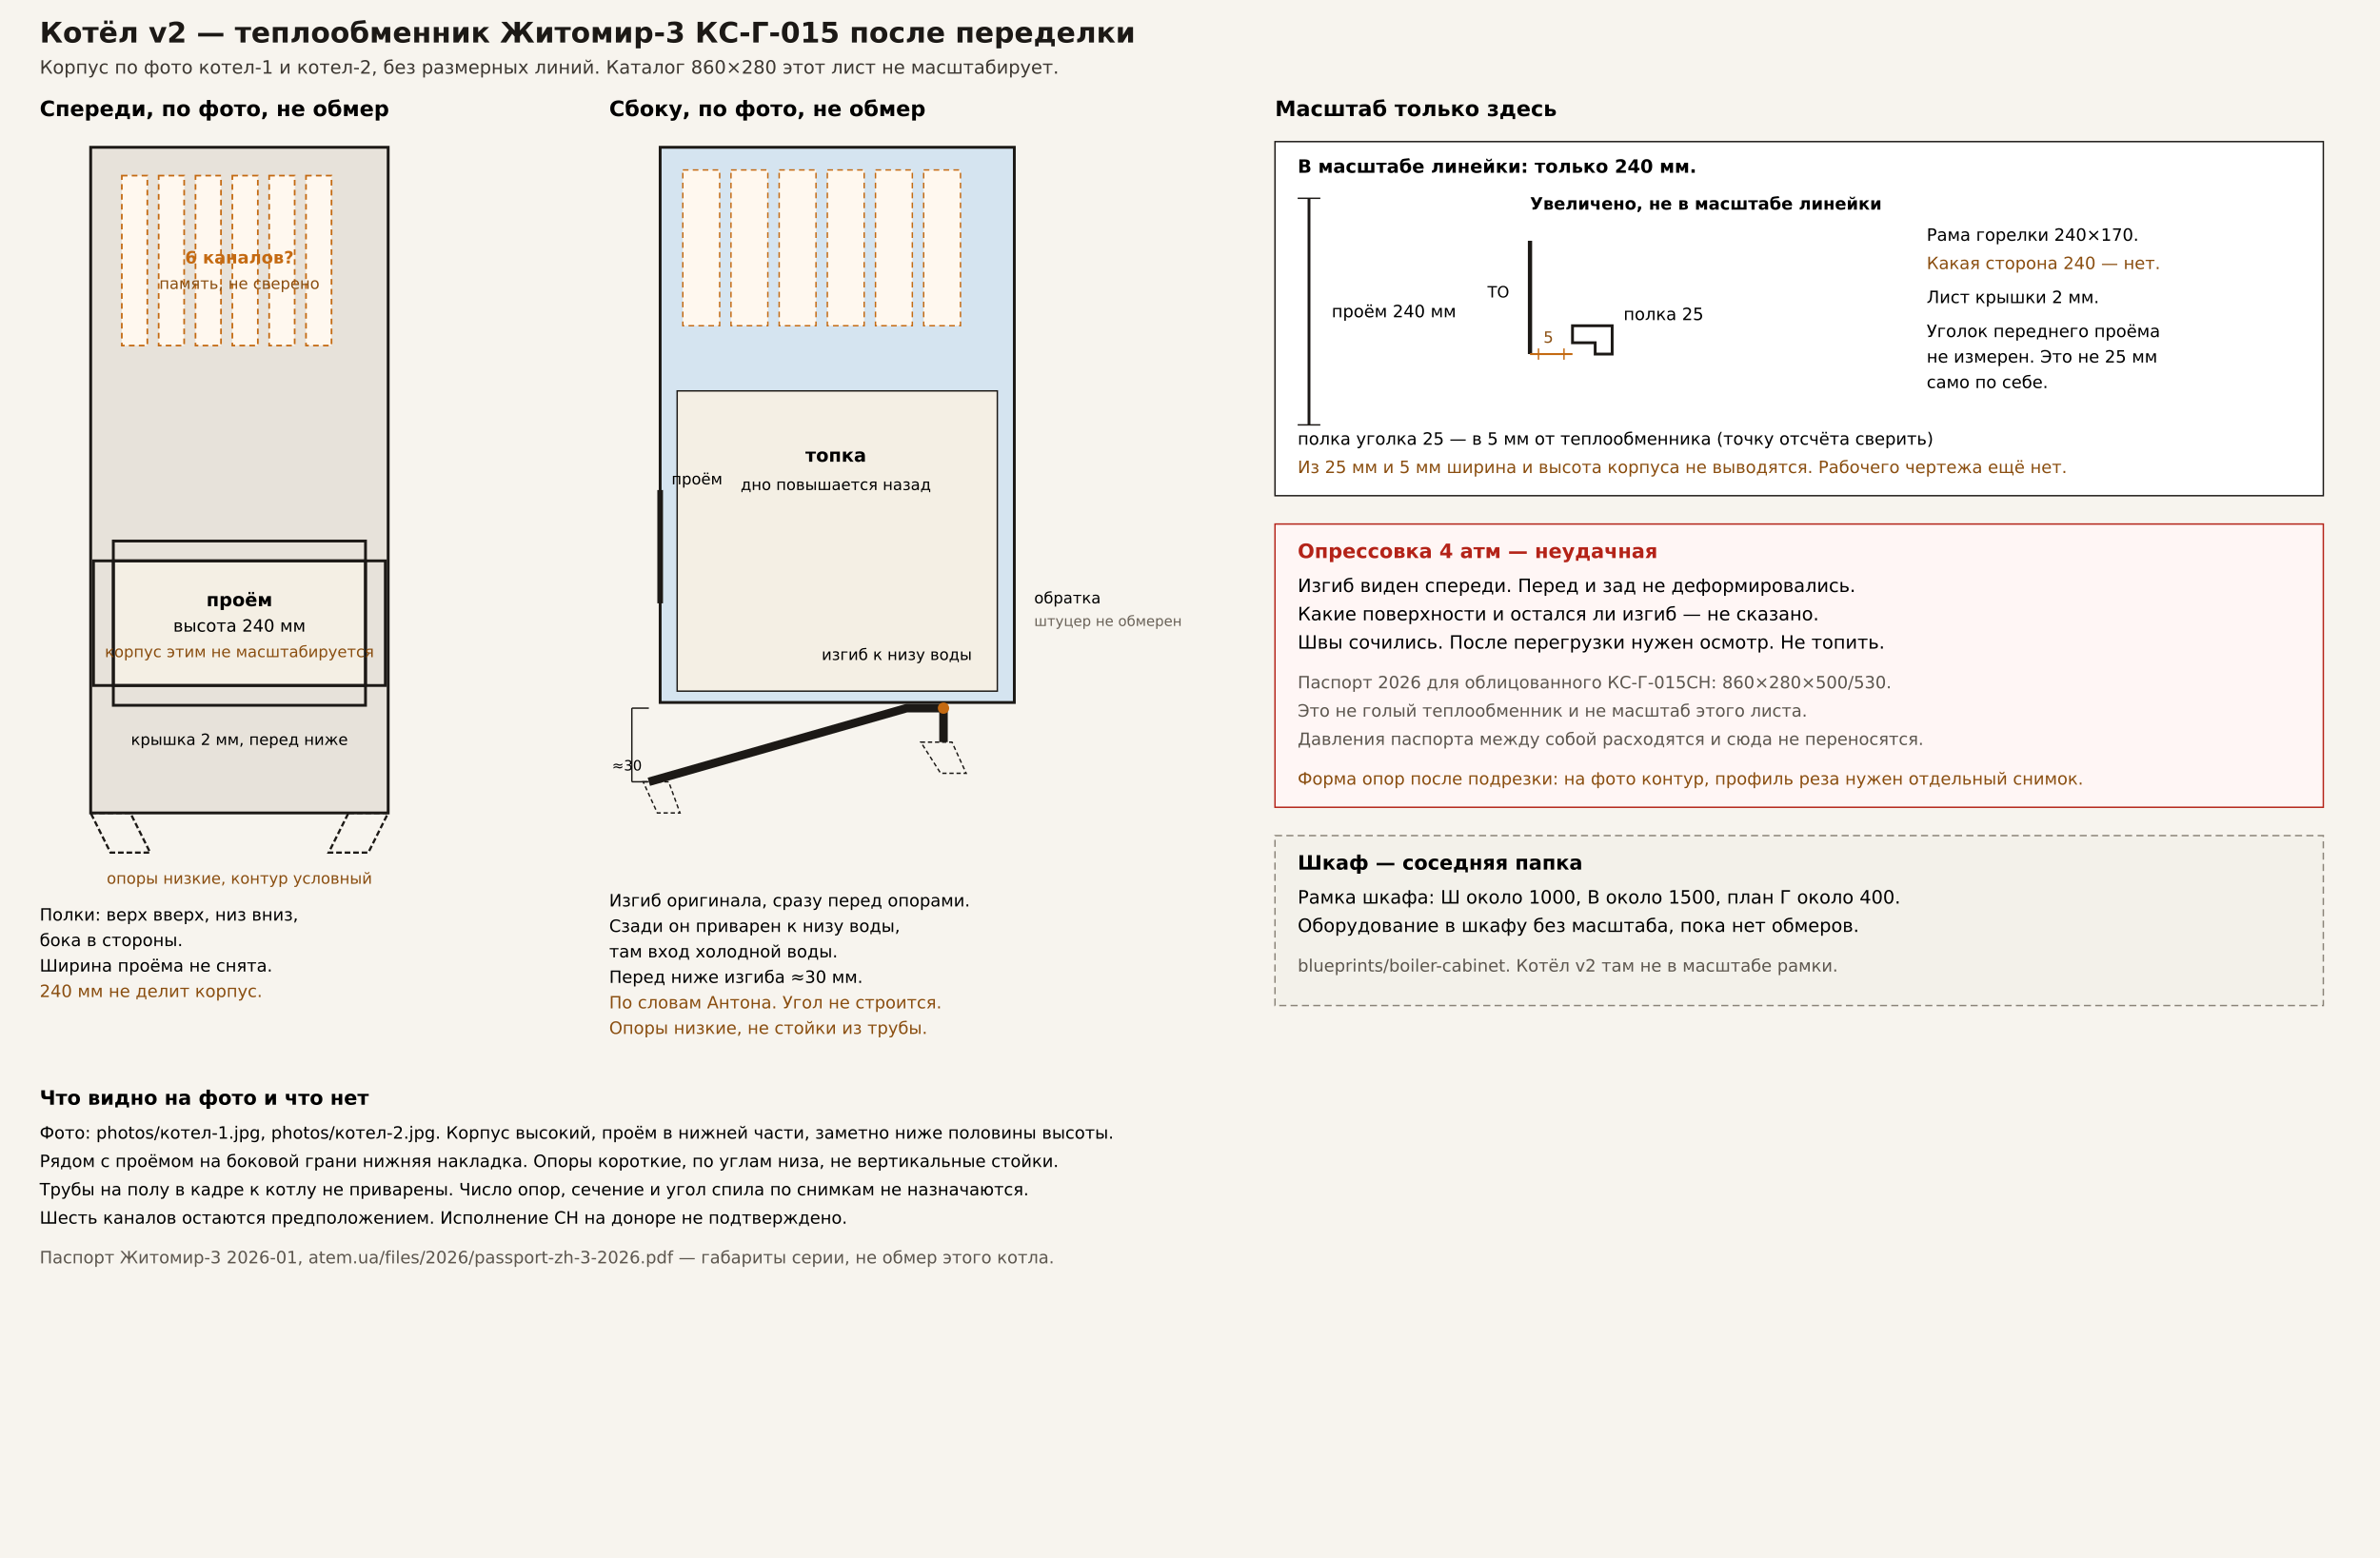
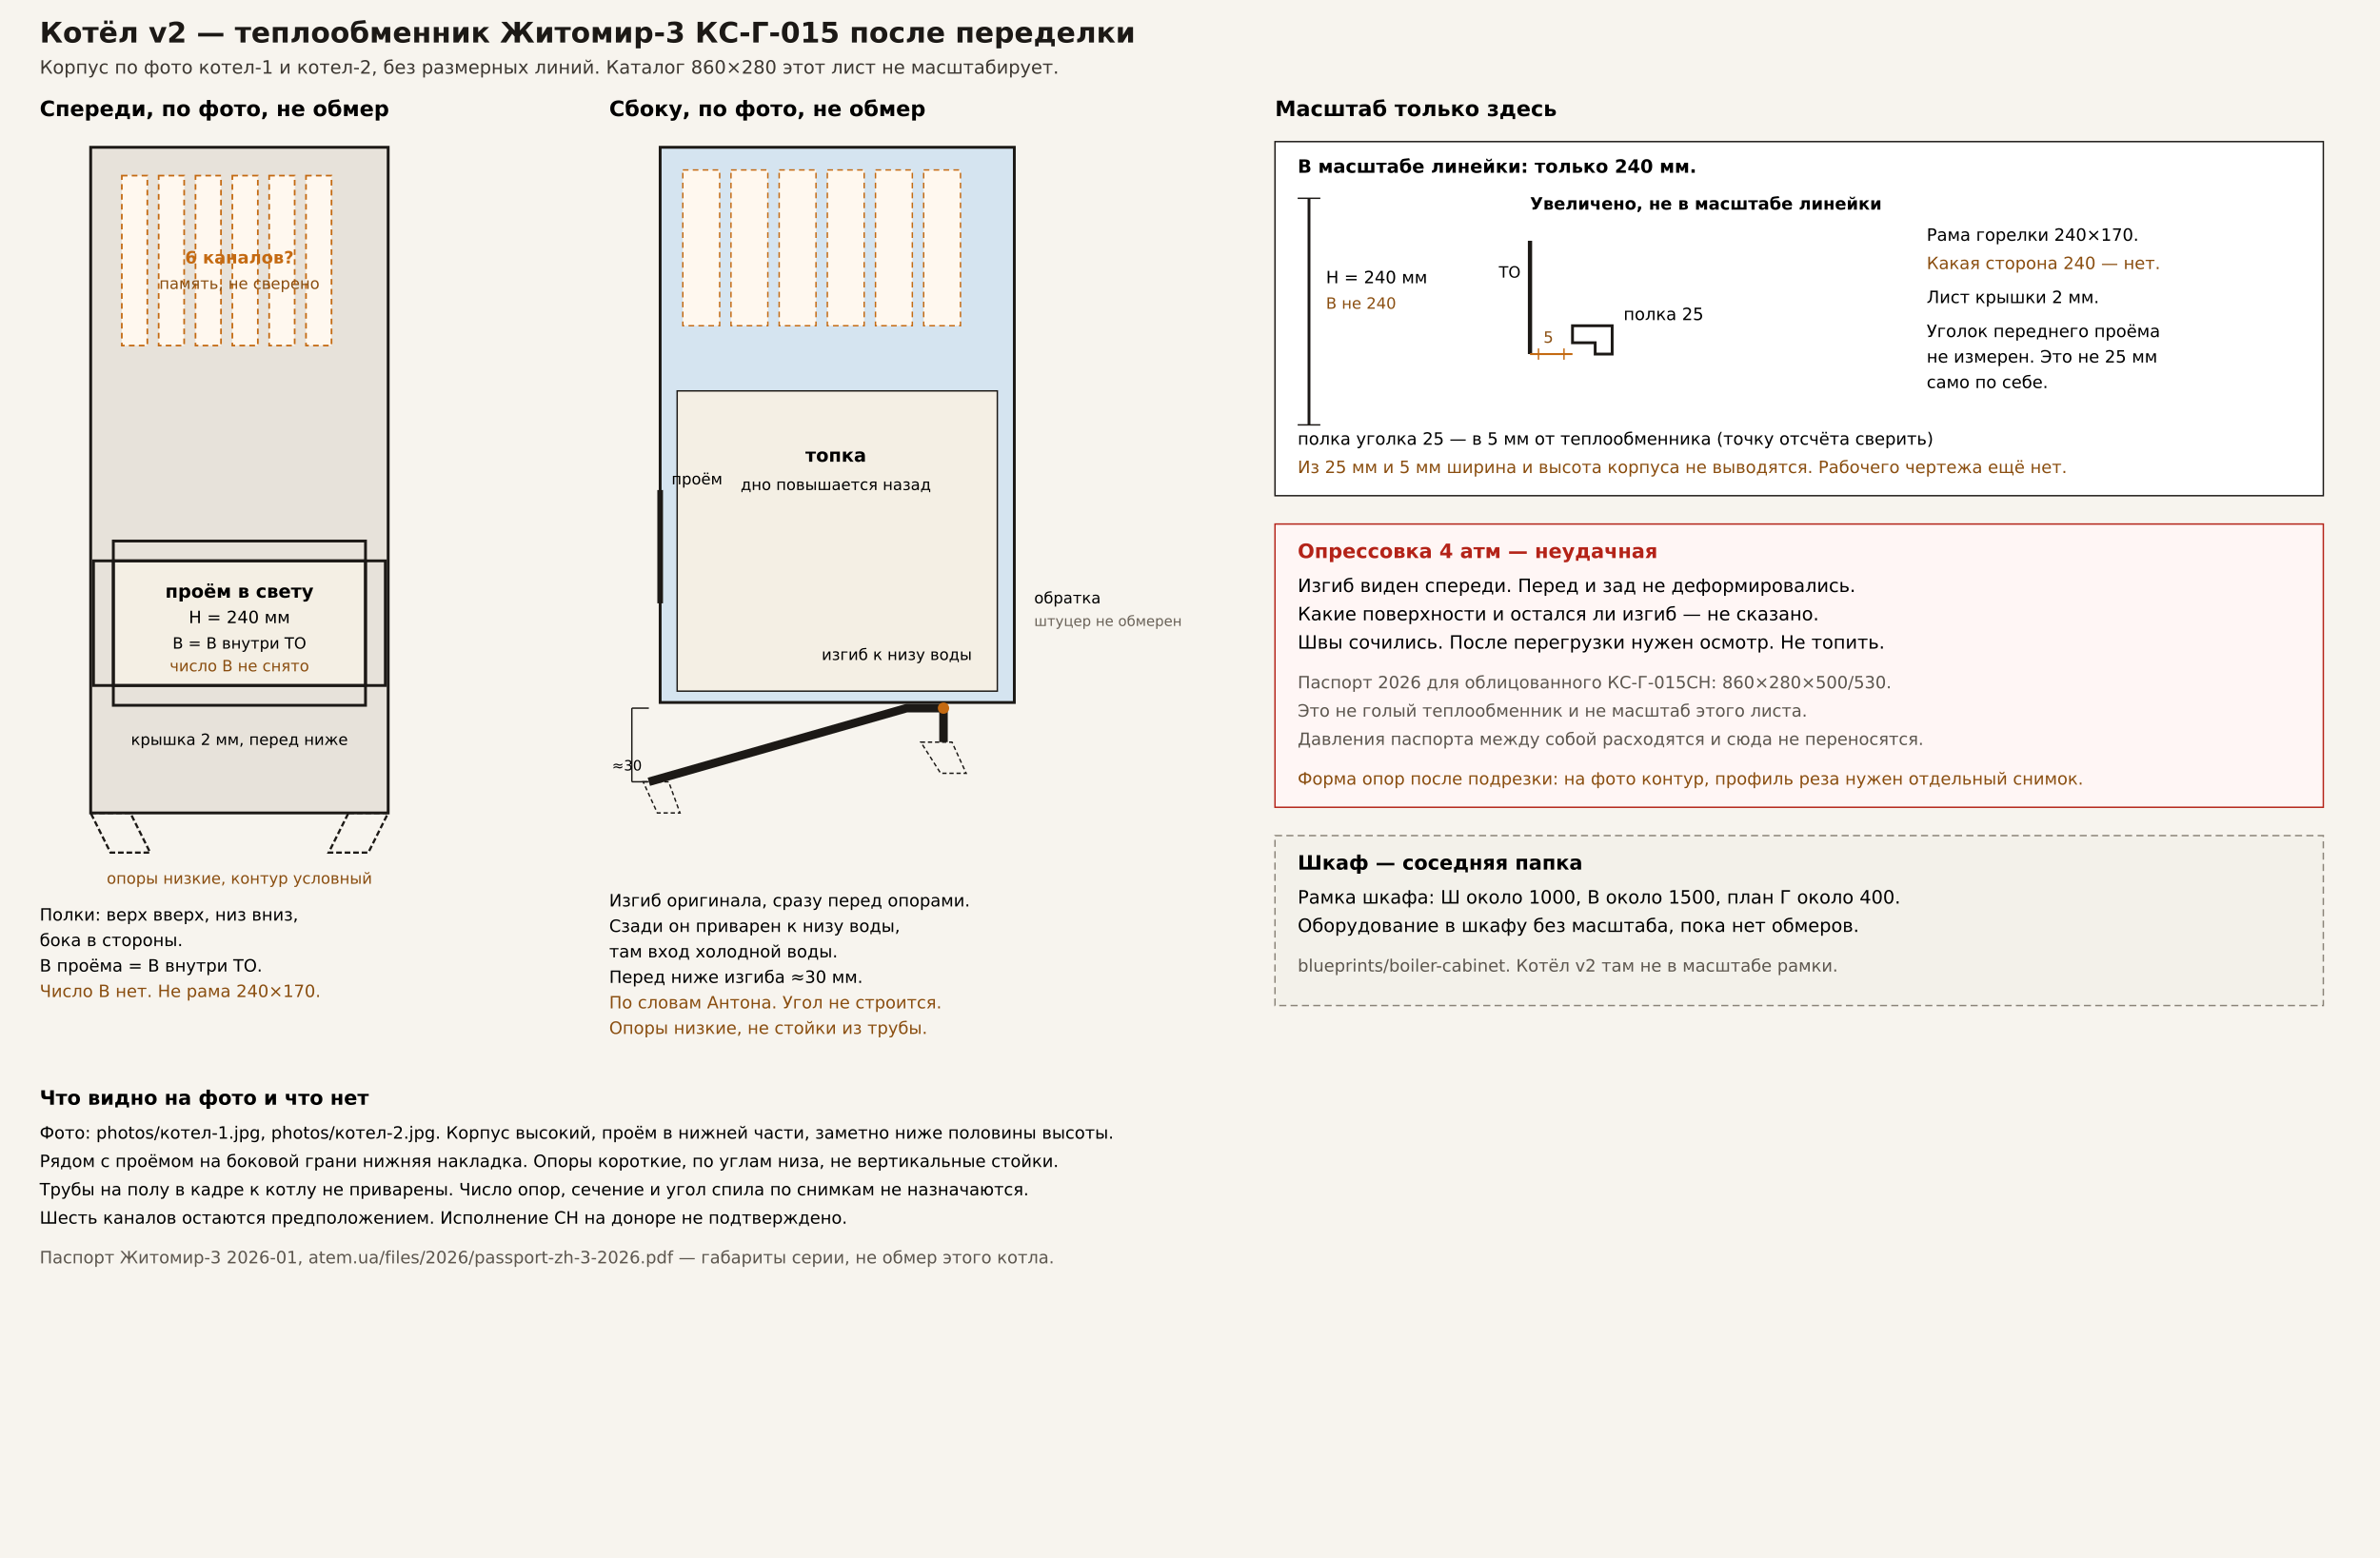
<svg xmlns="http://www.w3.org/2000/svg" width="1680" height="1100" viewBox="0 0 1680 1100" font-family="DejaVu Sans, Liberation Sans, sans-serif">
  <rect width="1680" height="1100" fill="#f7f4ee" />
  <text x="28" y="30" font-size="20" font-weight="700" fill="#1c1916">Котёл v2 — теплообменник Житомир-3 КС-Г-015 после переделки</text>
  <text x="28" y="52" font-size="13" fill="#3d3832">Корпус по фото котел-1 и котел-2, без размерных линий. Каталог 860×280 этот лист не масштабирует.</text>
  <text x="28" y="82" font-size="15" font-weight="700">Спереди, по фото, не обмер</text>
  <g transform="translate(28,96)">
    <rect x="36" y="8" width="210" height="470" fill="#e7e2da" stroke="#1c1916" stroke-width="2" />
    <g fill="#fff8ef" stroke="#c46a12" stroke-width="1.2" stroke-dasharray="4 3">
      <rect x="58" y="28" width="18" height="120" />
      <rect x="84" y="28" width="18" height="120" />
      <rect x="110" y="28" width="18" height="120" />
      <rect x="136" y="28" width="18" height="120" />
      <rect x="162" y="28" width="18" height="120" />
      <rect x="188" y="28" width="18" height="120" />
    </g>
    <text x="141" y="90" text-anchor="middle" font-size="12" font-weight="700" fill="#c46a12">6 каналов?</text>
    <text x="141" y="108" text-anchor="middle" font-size="11" fill="#8a4e10">память, не сверено</text>
    <rect x="52" y="300" width="178" height="88" fill="#f4efe4" stroke="#1c1916" stroke-width="2" />
    <rect x="52" y="286" width="178" height="14" fill="none" stroke="#1c1916" stroke-width="2" />
    <rect x="52" y="388" width="178" height="14" fill="none" stroke="#1c1916" stroke-width="2" />
    <rect x="38" y="300" width="14" height="88" fill="none" stroke="#1c1916" stroke-width="2" />
    <rect x="230" y="300" width="14" height="88" fill="none" stroke="#1c1916" stroke-width="2" />
-     <text x="141" y="332" text-anchor="middle" font-size="13" font-weight="700">проём</text>
-     <text x="141" y="350" text-anchor="middle" font-size="12">высота 240 мм</text>
-     <text x="141" y="368" text-anchor="middle" font-size="11" fill="#8a4e10">корпус этим не масштабируется</text>
+     <text x="141" y="326" text-anchor="middle" font-size="13" font-weight="700">проём в свету</text>
+     <text x="141" y="344" text-anchor="middle" font-size="12">H = 240 мм</text>
+     <text x="141" y="362" text-anchor="middle" font-size="11">B = B внутри ТО</text>
+     <text x="141" y="378" text-anchor="middle" font-size="11" fill="#8a4e10">число B не снято</text>
    <text x="141" y="430" text-anchor="middle" font-size="11">крышка 2 мм, перед ниже</text>
    <path d="M36 478 h28 l14 28 h-28 z M218 478 h28 l-14 28 h-28 z" fill="none" stroke="#1c1916" stroke-width="1.6" stroke-dasharray="4 2" />
    <text x="141" y="528" text-anchor="middle" font-size="11" fill="#8a4e10">опоры низкие, контур условный</text>
  </g>
  <text x="28" y="650" font-size="12">Полки: верх вверх, низ вниз,</text>
  <text x="28" y="668" font-size="12">бока в стороны.</text>
-   <text x="28" y="686" font-size="12">Ширина проёма не снята.</text>
-   <text x="28" y="704" font-size="12" fill="#8a4e10">240 мм не делит корпус.</text>
+   <text x="28" y="686" font-size="12">B проёма = B внутри ТО.</text>
+   <text x="28" y="704" font-size="12" fill="#8a4e10">Число B нет. Не рама 240×170.</text>
  <text x="430" y="82" font-size="15" font-weight="700">Сбоку, по фото, не обмер</text>
  <g transform="translate(430,96)">
    <rect x="36" y="8" width="250" height="392" fill="#d5e4f0" stroke="#1c1916" stroke-width="2" />
    <g fill="#fff8ef" stroke="#c46a12" stroke-dasharray="4 3">
      <rect x="52" y="24" width="26" height="110" />
      <rect x="86" y="24" width="26" height="110" />
      <rect x="120" y="24" width="26" height="110" />
      <rect x="154" y="24" width="26" height="110" />
      <rect x="188" y="24" width="26" height="110" />
      <rect x="222" y="24" width="26" height="110" />
    </g>
    <polygon points="48,180 274,180 274,392 48,392" fill="#f4efe4" stroke="#1c1916" />
    <text x="160" y="230" text-anchor="middle" font-size="13" font-weight="700">топка</text>
    <text x="160" y="250" text-anchor="middle" font-size="11">дно повышается назад</text>
    <line x1="36" y1="250" x2="36" y2="330" stroke="#1c1916" stroke-width="4" />
    <text x="44" y="246" font-size="11">проём</text>
    <path d="M28,456 L210,404 L236,404 L236,428" fill="none" stroke="#1c1916" stroke-width="6" stroke-linejoin="round" />
    <circle cx="236" cy="404" r="4" fill="#c46a12" />
    <text x="150" y="370" font-size="11">изгиб к низу воды</text>
    <text x="300" y="330" font-size="11">обратка</text>
    <text x="300" y="346" font-size="10" fill="#6a6258">штуцер не обмерен</text>
    <line x1="16" y1="404" x2="28" y2="404" stroke="#1c1916" />
    <line x1="16" y1="456" x2="28" y2="456" stroke="#1c1916" />
    <line x1="16" y1="404" x2="16" y2="456" stroke="#1c1916" />
    <text x="2" y="448" font-size="10">≈30</text>
    <path d="M24,456 h18 l8 22 h-16 z" fill="none" stroke="#1c1916" stroke-dasharray="3 2" />
    <path d="M220,428 h22 l10 22 h-18 z" fill="none" stroke="#1c1916" stroke-dasharray="3 2" />
  </g>
  <text x="430" y="640" font-size="12">Изгиб оригинала, сразу перед опорами.</text>
  <text x="430" y="658" font-size="12">Сзади он приварен к низу воды,</text>
  <text x="430" y="676" font-size="12">там вход холодной воды.</text>
  <text x="430" y="694" font-size="12">Перед ниже изгиба ≈30 мм.</text>
  <text x="430" y="712" font-size="12" fill="#8a4e10">По словам Антона. Угол не строится.</text>
  <text x="430" y="730" font-size="12" fill="#8a4e10">Опоры низкие, не стойки из трубы.</text>
  <text x="900" y="82" font-size="15" font-weight="700">Масштаб только здесь</text>
  <g transform="translate(900,100)">
    <rect width="740" height="250" fill="#fff" stroke="#1c1916" />
    <text x="16" y="22" font-size="13" font-weight="700">В масштабе линейки: только 240 мм.</text>
    <line x1="24" y1="40" x2="24" y2="200" stroke="#1c1916" stroke-width="2" />
    <line x1="16" y1="40" x2="32" y2="40" stroke="#1c1916" />
    <line x1="16" y1="200" x2="32" y2="200" stroke="#1c1916" />
-     <text x="40" y="124" font-size="12">проём 240 мм</text>
+     <text x="36" y="100" font-size="12">H = 240 мм</text>
+     <text x="36" y="118" font-size="11" fill="#8a4e10">B не 240</text>
    <text x="180" y="48" font-size="12" font-weight="700">Увеличено, не в масштабе линейки</text>
    <line x1="180" y1="70" x2="180" y2="150" stroke="#1c1916" stroke-width="3" />
-     <text x="150" y="110" font-size="11">ТО</text>
+     <text x="158" y="96" font-size="11">ТО</text>
    <line x1="180" y1="150" x2="210" y2="150" stroke="#c46a12" stroke-width="1.4" />
    <line x1="186" y1="146" x2="186" y2="154" stroke="#c46a12" />
    <line x1="204" y1="146" x2="204" y2="154" stroke="#c46a12" />
    <text x="193" y="142" text-anchor="middle" font-size="11" fill="#8a4e10">5</text>
    <path d="M210 130 h28 v20 h-12 v-8 h-16 z" fill="none" stroke="#1c1916" stroke-width="2" />
    <text x="246" y="126" font-size="12">полка 25</text>
    <text x="460" y="70" font-size="12">Рама горелки 240×170.</text>
    <text x="460" y="90" font-size="12" fill="#8a4e10">Какая сторона 240 — нет.</text>
    <text x="460" y="114" font-size="12">Лист крышки 2 мм.</text>
    <text x="460" y="138" font-size="12">Уголок переднего проёма</text>
    <text x="460" y="156" font-size="12">не измерен. Это не 25 мм</text>
    <text x="460" y="174" font-size="12">само по себе.</text>
    <text x="16" y="214" font-size="12">полка уголка 25 — в 5 мм от теплообменника (точку отсчёта сверить)</text>
    <text x="16" y="234" font-size="12" fill="#8a4e10">Из 25 мм и 5 мм ширина и высота корпуса не выводятся. Рабочего чертежа ещё нет.</text>
  </g>
  <g transform="translate(900,370)">
    <rect width="740" height="200" fill="#fff6f5" stroke="#b42318" />
    <text x="16" y="24" font-size="14" font-weight="700" fill="#b42318">Опрессовка 4 атм — неудачная</text>
    <text x="16" y="48" font-size="13">Изгиб виден спереди. Перед и зад не деформировались.</text>
    <text x="16" y="68" font-size="13">Какие поверхности и остался ли изгиб — не сказано.</text>
    <text x="16" y="88" font-size="13">Швы сочились. После перегрузки нужен осмотр. Не топить.</text>
    <text x="16" y="116" font-size="12" fill="#5c564e">Паспорт 2026 для облицованного КС-Г-015СН: 860×280×500/530.</text>
    <text x="16" y="136" font-size="12" fill="#5c564e">Это не голый теплообменник и не масштаб этого листа.</text>
    <text x="16" y="156" font-size="12" fill="#5c564e">Давления паспорта между собой расходятся и сюда не переносятся.</text>
    <text x="16" y="184" font-size="12" fill="#8a4e10">Форма опор после подрезки: на фото контур, профиль реза нужен отдельный снимок.</text>
  </g>
  <g transform="translate(900,590)">
    <rect width="740" height="120" fill="#f3f1ea" stroke="#8a8378" stroke-dasharray="5 3" />
    <text x="16" y="24" font-size="14" font-weight="700">Шкаф — соседняя папка</text>
    <text x="16" y="48" font-size="13">Рамка шкафа: Ш около 1000, В около 1500, план Г около 400.</text>
    <text x="16" y="68" font-size="13">Оборудование в шкафу без масштаба, пока нет обмеров.</text>
    <text x="16" y="96" font-size="12" fill="#5c564e">blueprints/boiler-cabinet. Котёл v2 там не в масштабе рамки.</text>
  </g>
  <text x="28" y="780" font-size="14" font-weight="700">Что видно на фото и что нет</text>
  <text x="28" y="804" font-size="12">Фото: photos/котел-1.jpg, photos/котел-2.jpg. Корпус высокий, проём в нижней части, заметно ниже половины высоты.</text>
  <text x="28" y="824" font-size="12">Рядом с проёмом на боковой грани нижняя накладка. Опоры короткие, по углам низа, не вертикальные стойки.</text>
  <text x="28" y="844" font-size="12">Трубы на полу в кадре к котлу не приварены. Число опор, сечение и угол спила по снимкам не назначаются.</text>
  <text x="28" y="864" font-size="12">Шесть каналов остаются предположением. Исполнение СН на доноре не подтверждено.</text>
  <text x="28" y="892" font-size="12" fill="#5c564e">Паспорт Житомир-3 2026-01, atem.ua/files/2026/passport-zh-3-2026.pdf — габариты серии, не обмер этого котла.</text>
</svg>
